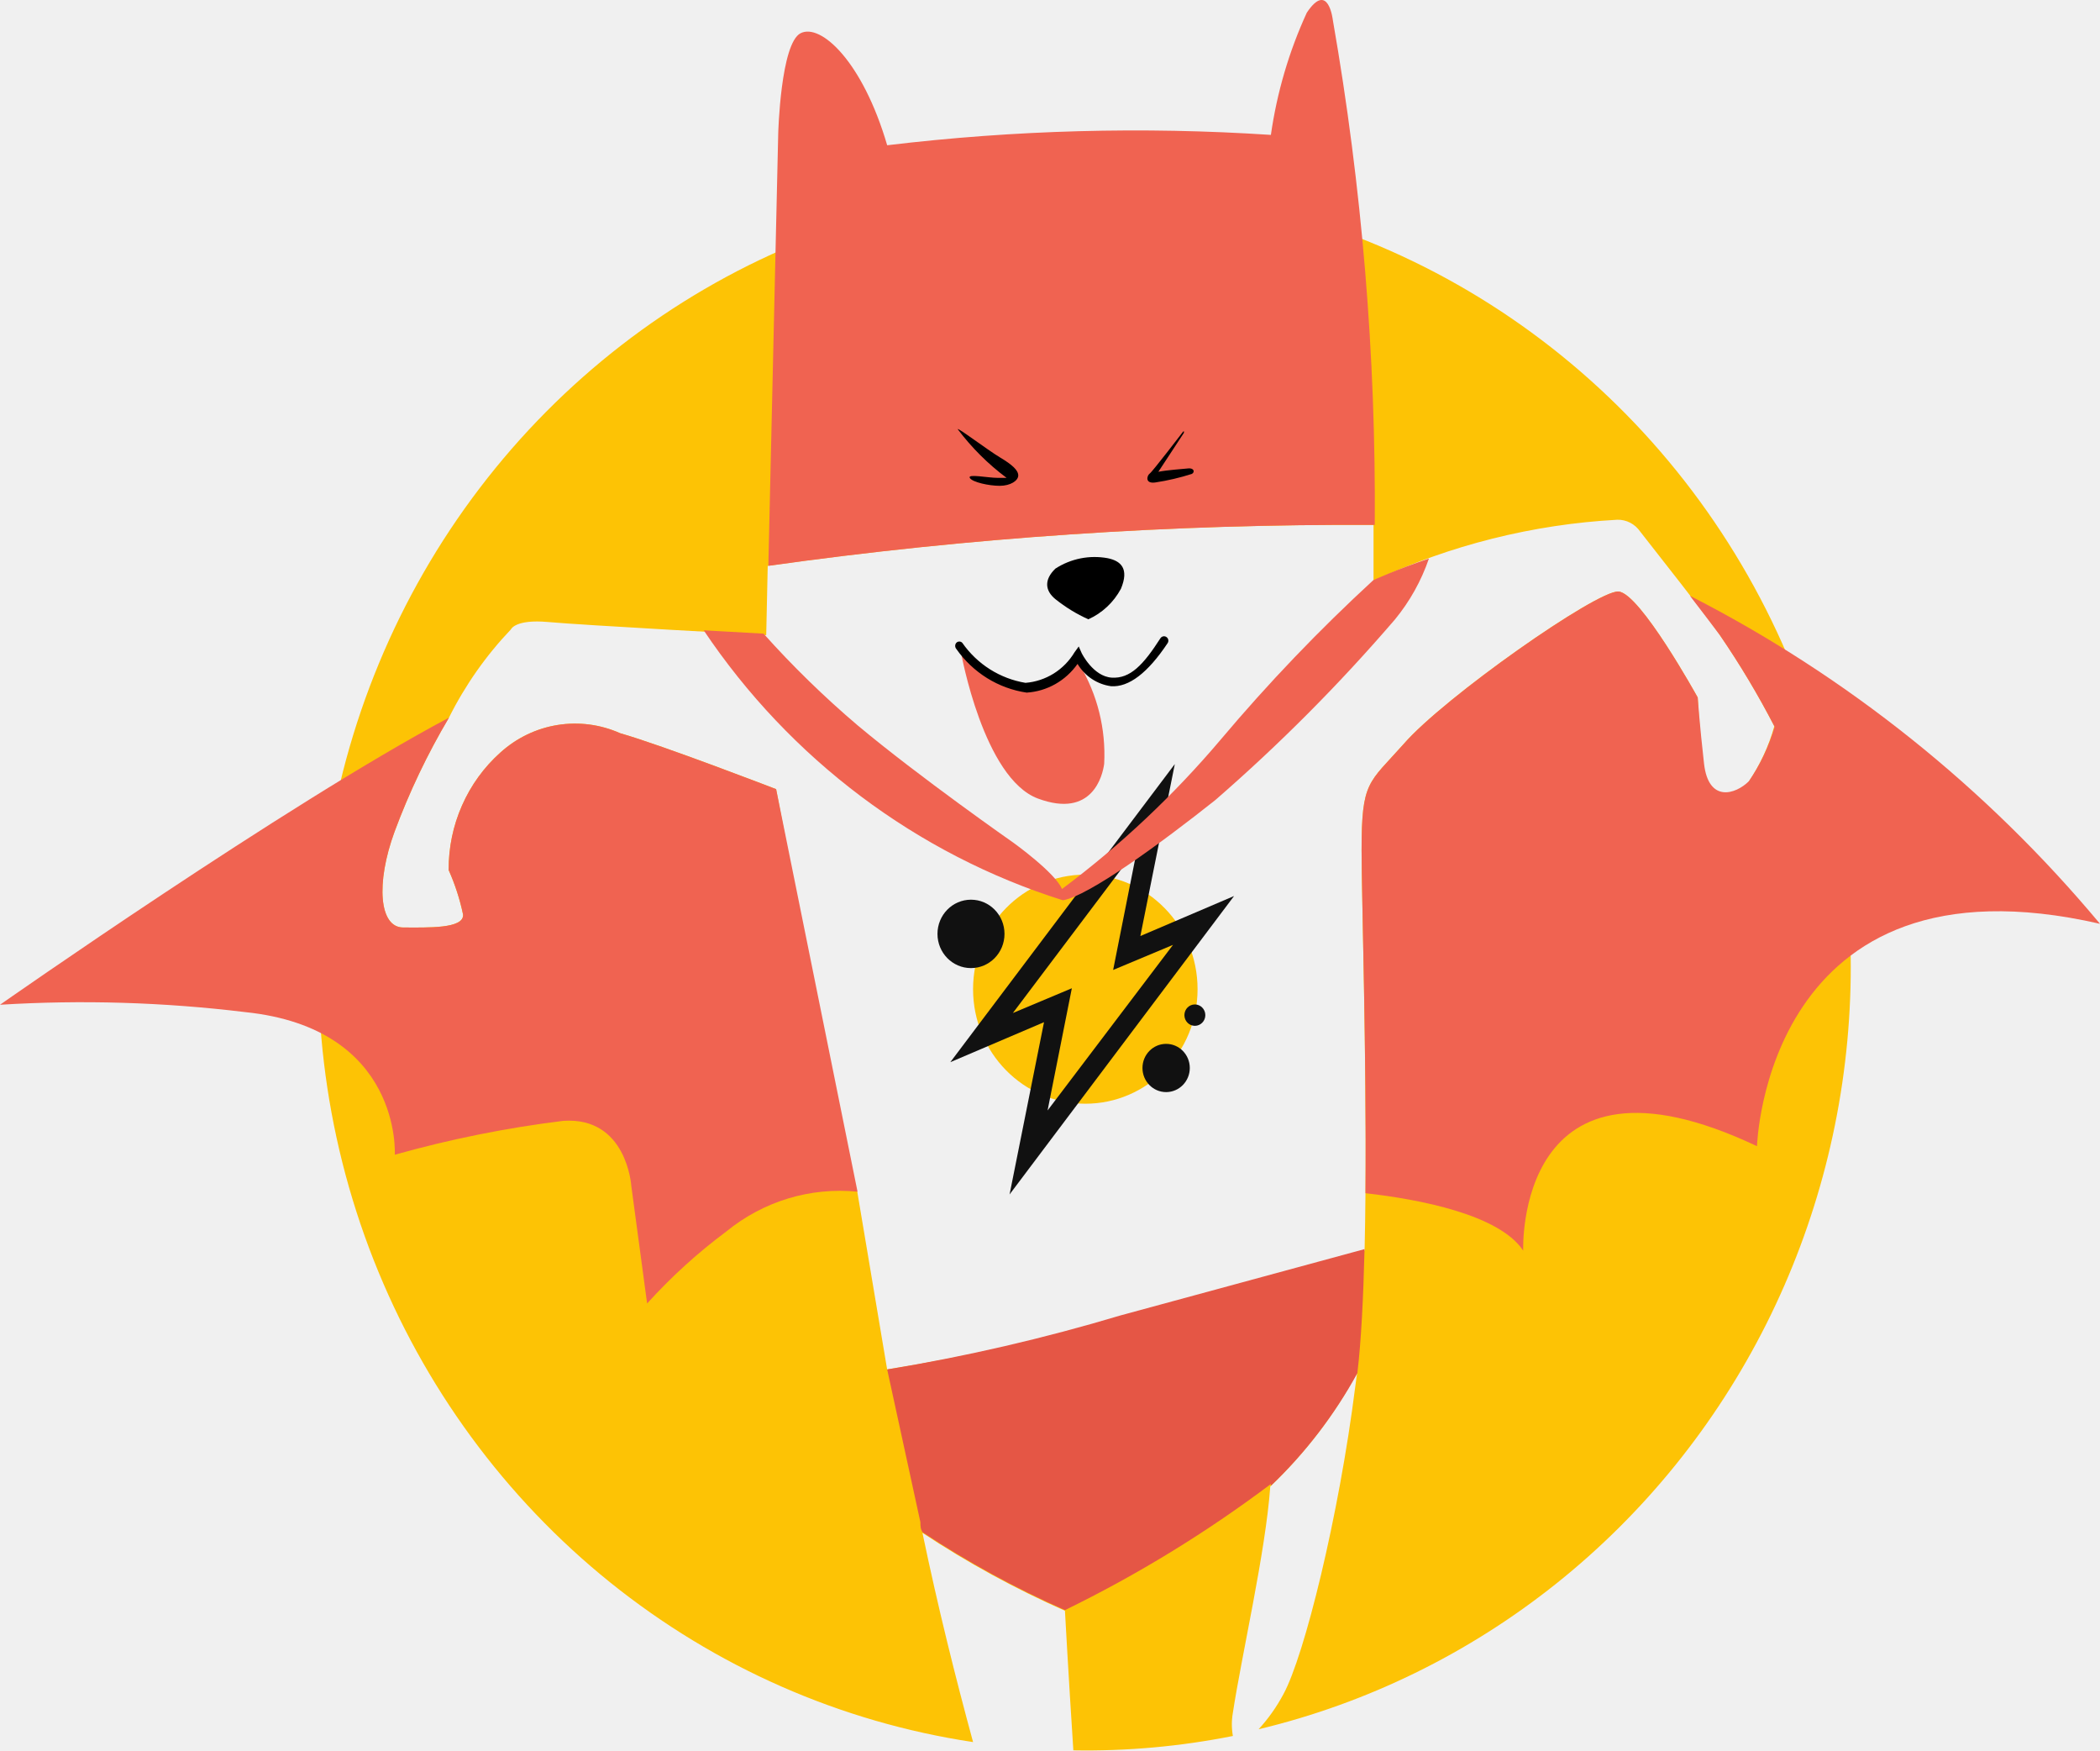
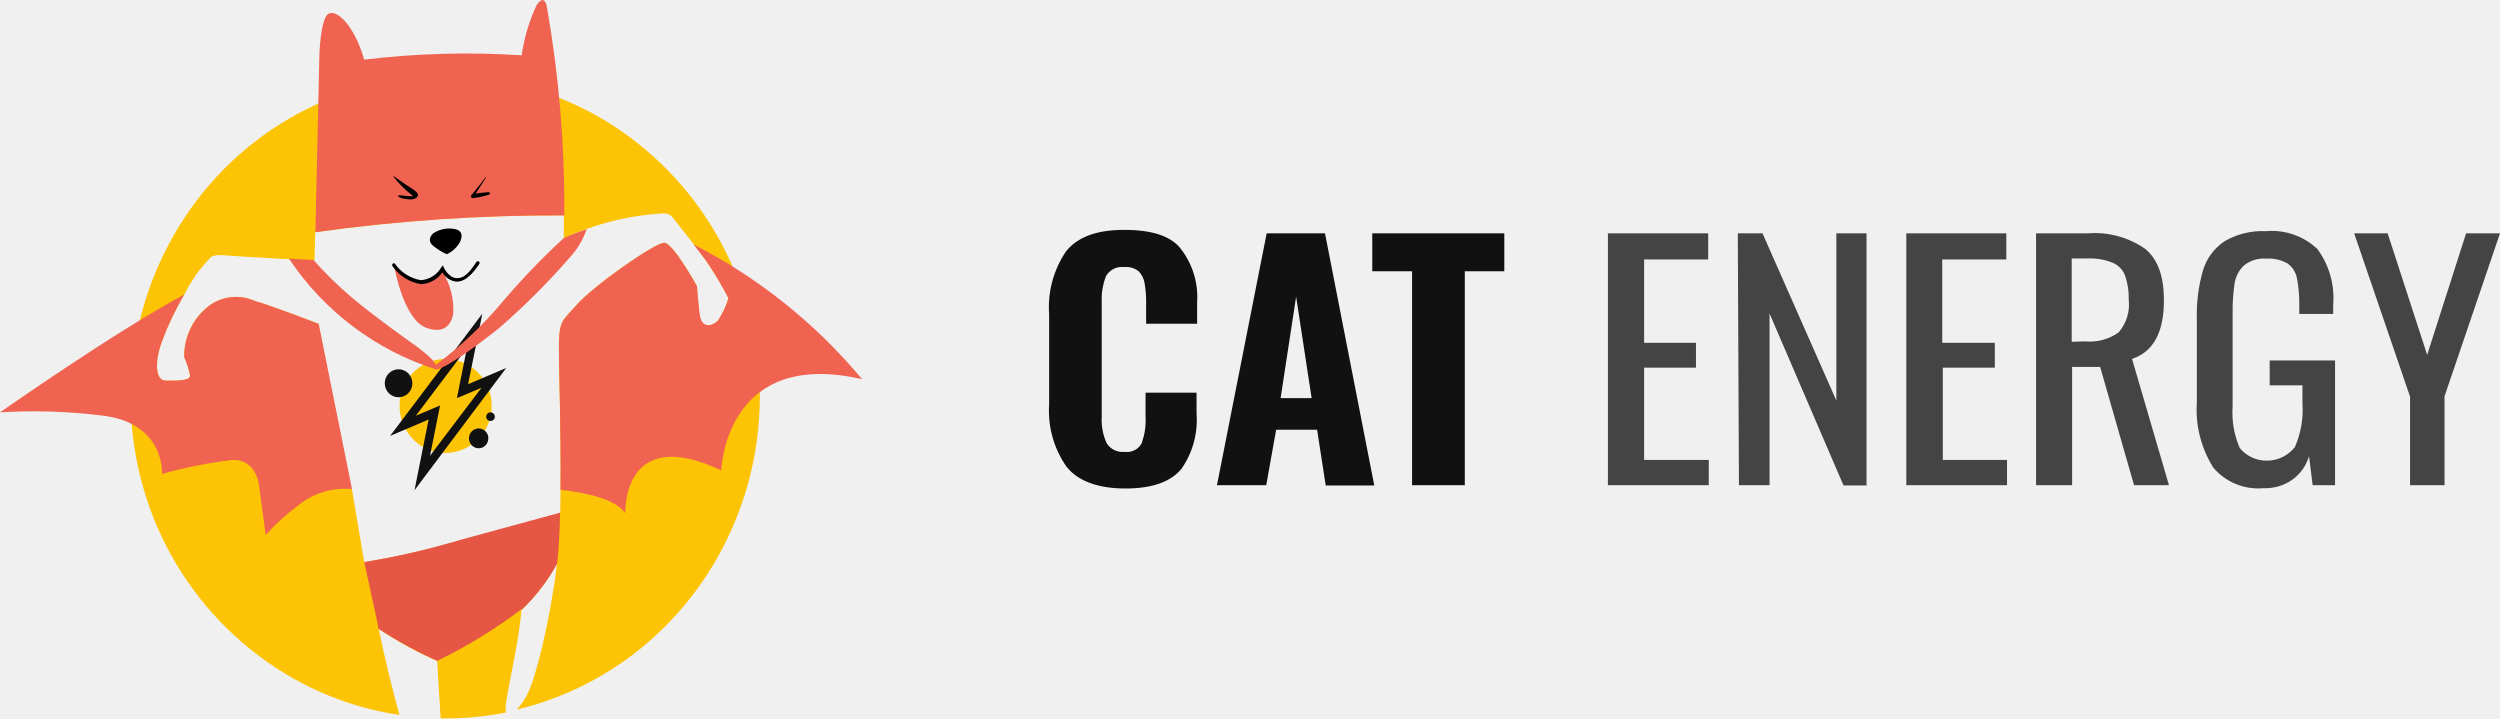
- <svg xmlns="http://www.w3.org/2000/svg" width="60" height="50" viewBox="0 0 60 50" fill="none">
-   <path d="M51.208 19.051C49.734 15.447 47.36 12.301 44.322 9.925C41.285 7.549 37.69 6.027 33.896 5.51C30.102 4.993 26.241 5.499 22.699 6.979C19.157 8.458 16.056 10.859 13.707 13.941C11.357 17.024 9.841 20.681 9.308 24.548C8.776 28.415 9.246 32.357 10.672 35.981C12.098 39.604 14.43 42.784 17.435 45.202C20.441 47.619 24.015 49.191 27.802 49.761C27.306 47.938 26.801 45.922 26.356 43.785C27.65 44.641 29.012 45.385 30.427 46.01C30.427 46.01 30.53 47.894 30.667 49.997C32.196 50.024 33.724 49.886 35.225 49.587C35.186 49.367 35.186 49.143 35.225 48.924C35.473 47.292 36.157 44.352 36.294 42.459C37.28 41.518 38.117 40.426 38.774 39.222L38.722 39.606C38.252 43.322 37.269 47.292 36.67 48.391C36.476 48.755 36.238 49.092 35.96 49.395C39.056 48.654 41.956 47.235 44.461 45.237C46.966 43.238 49.014 40.708 50.465 37.821C51.915 34.935 52.733 31.761 52.861 28.52C52.99 25.278 52.426 22.047 51.208 19.051ZM49.951 22.358C49.575 22.733 48.797 22.986 48.668 21.851C48.54 20.717 48.506 19.923 48.506 19.923C48.506 19.923 46.855 16.931 46.24 16.896C45.624 16.861 41.254 19.923 40.099 21.258C39.099 22.384 38.902 22.305 38.902 24.286C38.902 25.777 39.09 31.413 38.988 35.723L32.018 37.617C29.827 38.258 27.599 38.759 25.347 39.117L24.492 34.031H24.372L22.175 22.541C22.175 22.541 18.916 21.284 17.719 20.944C17.157 20.693 16.536 20.612 15.93 20.709C15.324 20.806 14.758 21.079 14.298 21.494C13.83 21.912 13.455 22.429 13.2 23.009C12.944 23.588 12.814 24.217 12.819 24.853C13 25.258 13.137 25.682 13.229 26.118C13.272 26.537 12.203 26.493 11.519 26.493C10.835 26.493 10.732 25.236 11.271 23.762C11.691 22.628 12.212 21.536 12.827 20.499C13.29 19.573 13.887 18.723 14.598 17.978C14.598 17.978 14.717 17.681 15.667 17.768C16.616 17.856 21.892 18.143 21.892 18.143L21.935 16.163C27.67 15.355 33.455 14.964 39.244 14.994C39.244 15.526 39.244 16.058 39.244 16.591C41.437 15.57 43.798 14.978 46.205 14.846C46.334 14.842 46.462 14.872 46.577 14.931C46.692 14.991 46.79 15.078 46.864 15.186C47.155 15.561 48.925 17.803 49.13 18.126C49.705 18.964 50.228 19.838 50.695 20.743C50.535 21.317 50.283 21.859 49.951 22.349V22.358Z" fill="#FDC305" />
-   <path d="M48.284 17.018C48.686 17.541 49.036 18.004 49.139 18.143C49.714 18.982 50.237 19.856 50.704 20.761C50.541 21.315 50.293 21.839 49.969 22.314C49.592 22.689 48.814 22.942 48.686 21.808C48.558 20.674 48.506 19.923 48.506 19.923C48.506 19.923 46.856 16.931 46.24 16.896C45.624 16.861 41.254 19.923 40.1 21.258C39.099 22.384 38.903 22.305 38.903 24.286C38.903 25.594 39.048 30.087 39.014 34.083C40.562 34.258 42.836 34.694 43.52 35.723C43.52 35.723 43.273 29.459 50.2 32.74C50.2 32.74 50.439 24.198 60 26.388C56.75 22.495 52.766 19.309 48.284 17.018Z" fill="#F06351" />
-   <path d="M39.279 14.994C39.314 10.159 38.913 5.332 38.081 0.572C38.081 0.572 37.953 -0.562 37.337 0.363C36.829 1.469 36.484 2.644 36.311 3.853C32.656 3.613 28.986 3.713 25.348 4.149C24.646 1.75 23.449 0.66 22.876 0.948C22.303 1.235 22.235 3.809 22.235 3.809L21.953 16.163C27.694 15.354 33.484 14.964 39.279 14.994Z" fill="#F06351" />
-   <path d="M38.782 39.222C38.893 38.288 38.953 37.05 38.987 35.68L32.018 37.573C29.828 38.229 27.601 38.745 25.348 39.117L26.297 43.48C26.297 43.575 26.297 43.671 26.357 43.767C27.651 44.623 29.012 45.368 30.427 45.992C32.496 44.983 34.466 43.777 36.311 42.389V42.441C37.292 41.505 38.126 40.419 38.782 39.222Z" fill="#E55645" />
-   <path d="M27.366 12.263C27.323 12.176 28.221 12.857 28.572 13.066C28.922 13.275 29.093 13.432 29.093 13.581C29.093 13.729 28.871 13.877 28.563 13.877C28.255 13.877 27.776 13.773 27.708 13.65C27.64 13.528 28.221 13.65 28.512 13.65H28.76C28.233 13.257 27.764 12.79 27.366 12.263Z" fill="black" />
-   <path d="M33.78 12.359C33.78 12.359 32.925 13.476 32.848 13.528C32.771 13.581 32.702 13.825 33.01 13.781C33.364 13.727 33.712 13.646 34.053 13.537C34.148 13.485 34.113 13.363 33.951 13.38C33.788 13.397 33.369 13.424 33.096 13.476L33.823 12.368C33.823 12.368 33.848 12.263 33.78 12.359Z" fill="black" />
-   <path d="M31.095 17.69C31.491 17.512 31.819 17.205 32.027 16.817C32.266 16.242 32.027 16.023 31.65 15.945C31.133 15.849 30.599 15.954 30.154 16.242C29.82 16.564 29.863 16.878 30.154 17.114C30.443 17.345 30.759 17.539 31.095 17.69Z" fill="black" />
-   <path d="M30.787 18.789C30.688 18.987 30.555 19.165 30.393 19.313C30.15 19.512 29.85 19.629 29.538 19.644C29.067 19.691 28.596 19.554 28.221 19.26C28.049 19.157 27.895 19.024 27.768 18.868C27.682 18.773 27.577 18.698 27.46 18.649C27.46 18.649 28.101 22.235 29.658 22.811C31.214 23.387 31.505 22.148 31.548 21.817C31.6 20.824 31.355 19.838 30.846 18.99C30.846 18.728 30.829 18.903 30.787 18.789Z" fill="#F06351" />
-   <path d="M29.333 19.784C28.933 19.725 28.548 19.584 28.203 19.37C27.858 19.155 27.558 18.872 27.323 18.536C27.302 18.512 27.291 18.481 27.291 18.449C27.291 18.417 27.302 18.386 27.323 18.362C27.334 18.35 27.348 18.341 27.362 18.334C27.377 18.328 27.393 18.325 27.409 18.325C27.425 18.325 27.441 18.328 27.455 18.334C27.47 18.341 27.483 18.35 27.494 18.362C27.706 18.665 27.974 18.922 28.284 19.118C28.594 19.314 28.939 19.445 29.299 19.505C29.583 19.483 29.859 19.392 30.103 19.241C30.347 19.089 30.552 18.88 30.701 18.632L30.821 18.466L30.906 18.658C30.906 18.658 31.231 19.321 31.762 19.356C32.292 19.391 32.668 18.99 33.155 18.231C33.173 18.203 33.202 18.184 33.234 18.177C33.266 18.171 33.299 18.177 33.326 18.196C33.354 18.214 33.373 18.243 33.379 18.276C33.385 18.309 33.379 18.343 33.361 18.37C32.791 19.225 32.252 19.635 31.744 19.601C31.548 19.574 31.36 19.503 31.195 19.393C31.029 19.283 30.89 19.136 30.787 18.964C30.619 19.202 30.402 19.399 30.151 19.541C29.899 19.683 29.62 19.766 29.333 19.784Z" fill="black" />
-   <path d="M31.009 31.527C32.78 31.527 34.216 30.062 34.216 28.255C34.216 26.448 32.78 24.983 31.009 24.983C29.238 24.983 27.802 26.448 27.802 28.255C27.802 30.062 29.238 31.527 31.009 31.527Z" fill="#FDC305" />
-   <path d="M35.259 25.594L32.582 26.737L33.566 21.825L27.152 30.34L29.829 29.198L28.845 34.118L35.259 25.594ZM28.939 28.936L32.497 24.216L31.804 27.706L33.514 26.99L29.931 31.719L30.624 28.229L28.939 28.936Z" fill="#111111" />
-   <path d="M27.742 27.653C28.271 27.653 28.7 27.216 28.7 26.676C28.7 26.136 28.271 25.699 27.742 25.699C27.213 25.699 26.785 26.136 26.785 26.676C26.785 27.216 27.213 27.653 27.742 27.653Z" fill="#111111" />
-   <path d="M33.318 31.195C33.691 31.195 33.994 30.887 33.994 30.506C33.994 30.125 33.691 29.817 33.318 29.817C32.945 29.817 32.642 30.125 32.642 30.506C32.642 30.887 32.945 31.195 33.318 31.195Z" fill="#111111" />
-   <path d="M34.139 29.302C34.304 29.302 34.438 29.165 34.438 28.997C34.438 28.828 34.304 28.691 34.139 28.691C33.974 28.691 33.84 28.828 33.84 28.997C33.84 29.165 33.974 29.302 34.139 29.302Z" fill="#111111" />
-   <path d="M39.236 16.573C37.692 17.993 36.238 19.511 34.883 21.119C33.533 22.715 32.01 24.149 30.342 25.394C30.154 24.931 28.948 24.067 28.948 24.067C28.948 24.067 26.263 22.192 24.501 20.717C23.549 19.908 22.652 19.034 21.816 18.1L20.105 18.004C22.574 21.683 26.192 24.401 30.368 25.716C31.103 25.594 33.173 24.085 34.721 22.855C36.552 21.266 38.267 19.543 39.852 17.699C40.278 17.182 40.608 16.591 40.827 15.954C39.852 16.285 39.236 16.573 39.236 16.573Z" fill="#F06351" />
-   <path d="M22.175 22.541C22.175 22.541 18.917 21.284 17.72 20.944C17.157 20.693 16.537 20.612 15.93 20.709C15.324 20.806 14.758 21.079 14.299 21.494C13.83 21.912 13.455 22.429 13.2 23.009C12.945 23.588 12.815 24.217 12.819 24.853C13 25.258 13.138 25.682 13.23 26.118C13.273 26.537 12.204 26.493 11.519 26.493C10.835 26.493 10.733 25.236 11.271 23.762C11.692 22.628 12.213 21.536 12.828 20.499C8.167 22.977 0 28.7 0 28.7C2.336 28.556 4.68 28.627 7.004 28.91C11.494 29.372 11.28 32.984 11.28 32.984C12.859 32.54 14.468 32.216 16.095 32.016C17.908 31.893 18.036 33.865 18.036 33.865L18.489 37.233C19.177 36.473 19.936 35.783 20.755 35.174C21.811 34.312 23.155 33.905 24.501 34.04L22.175 22.541Z" fill="#F06351" />
+ <svg xmlns="http://www.w3.org/2000/svg" viewBox="0 0 174 50" fill="none">
+   <g clip-path="url(#a)">
+     <path d="M51.2 19.05a22.3 22.3 0 0 0-6.88-9.13 21.5 21.5 0 0 0-21.62-2.95 21.95 21.95 0 0 0-9 6.97 22.76 22.76 0 0 0-3.04 22.04 22.31 22.31 0 0 0 6.78 9.22c3 2.42 6.57 4 10.36 4.56-.5-1.82-1-3.84-1.44-5.98 1.29.86 2.65 1.6 4.07 2.23 0 0 .1 1.88.24 3.99a21.7 21.7 0 0 0 4.55-.41 1.9 1.9 0 0 1 0-.67c.25-1.63.94-4.57 1.07-6.46.99-.94 1.83-2.03 2.48-3.24l-.05.39c-.47 3.71-1.45 7.68-2.05 8.78-.2.37-.43.7-.71 1 3.1-.74 6-2.16 8.5-4.15 2.5-2 4.55-4.53 6-7.42a22.73 22.73 0 0 0 .75-18.77Zm-1.25 3.3c-.38.38-1.15.64-1.28-.5a30.8 30.8 0 0 1-.16-1.93s-1.65-2.99-2.27-3.02c-.62-.04-4.99 3.02-6.14 4.36-1 1.12-1.2 1.05-1.2 3.03 0 1.49.19 7.12.09 11.43l-6.97 1.9a53.8 53.8 0 0 1-6.67 1.5l-.86-5.09h-.12l-2.2-11.49s-3.25-1.26-4.45-1.6a3.16 3.16 0 0 0-3.42.55 4.42 4.42 0 0 0-1.48 3.36c.18.4.32.83.4 1.27.05.42-1.02.37-1.7.37-.69 0-.79-1.25-.25-2.73a19.9 19.9 0 0 1 1.56-3.26c.46-.93 1.06-1.78 1.77-2.52 0 0 .12-.3 1.07-.21.95.09 6.22.37 6.22.37l.05-1.98c5.73-.8 11.51-1.2 17.3-1.17v1.6a18.95 18.95 0 0 1 6.97-1.74.76.76 0 0 1 .65.34c.3.37 2.06 2.61 2.27 2.94.57.83 1.1 1.7 1.57 2.61a5.5 5.5 0 0 1-.75 1.6v.02Z" fill="#FDC305" />
+     <path d="m48.28 17.02.86 1.12c.57.84 1.1 1.72 1.56 2.62a5.5 5.5 0 0 1-.73 1.55c-.38.38-1.16.63-1.28-.5-.13-1.14-.18-1.89-.18-1.89s-1.65-2.99-2.27-3.02c-.62-.04-4.99 3.02-6.14 4.36-1 1.12-1.2 1.05-1.2 3.03 0 1.3.15 5.8.11 9.8 1.55.17 3.83.6 4.51 1.63 0 0-.25-6.26 6.68-2.98 0 0 .24-8.54 9.8-6.35a37.5 37.5 0 0 0-11.72-9.37Zm-9-2.02c.03-4.84-.37-9.67-1.2-14.43 0 0-.13-1.13-.74-.2-.51 1.1-.86 2.27-1.03 3.48a59.42 59.42 0 0 0-10.96.3c-.7-2.4-1.9-3.49-2.47-3.2-.58.29-.65 2.86-.65 2.86l-.28 12.35a121 121 0 0 1 17.33-1.17Z" fill="#F06351" />
+     <path d="M38.78 39.22c.11-.93.17-2.17.2-3.54l-6.96 1.9a53.8 53.8 0 0 1-6.67 1.54l.95 4.36c0 .1 0 .2.06.29 1.3.85 2.65 1.6 4.07 2.22 2.07-1 4.04-2.21 5.88-3.6v.05c.98-.94 1.82-2.02 2.47-3.22Z" fill="#E55645" />
+     <path d="M27.37 12.26c-.05-.08.85.6 1.2.8.35.22.52.37.52.52 0 .15-.22.3-.53.3-.3 0-.78-.1-.85-.23-.07-.12.51 0 .8 0h.25c-.53-.4-1-.86-1.4-1.39Zm6.41.1s-.86 1.12-.93 1.17c-.08.05-.15.3.16.25.35-.05.7-.13 1.04-.24.1-.06.06-.18-.1-.16-.16.02-.58.04-.85.1l.72-1.11s.03-.1-.04-.01Zm-2.68 5.33c.4-.18.72-.49.93-.87.24-.58 0-.8-.38-.88-.52-.1-1.05.01-1.5.3-.33.32-.29.64 0 .87.3.24.6.43.94.58Z" fill="#000" />
+     <path d="M30.79 18.79a1.46 1.46 0 0 1-1.25.86c-.47.04-.94-.1-1.32-.39a1.7 1.7 0 0 1-.45-.4.85.85 0 0 0-.31-.21s.64 3.59 2.2 4.16c1.55.58 1.84-.66 1.89-1 .05-.99-.2-1.97-.7-2.82 0-.26-.02-.09-.06-.2Z" fill="#F06351" />
+     <path d="M29.33 19.78a2.96 2.96 0 0 1-2-1.24.13.13 0 0 1 0-.18.12.12 0 0 1 .13-.03l.03.03a2.78 2.78 0 0 0 1.8 1.14 1.78 1.78 0 0 0 1.41-.87l.12-.16.09.19s.32.66.85.7c.53.03.9-.37 1.4-1.13a.12.12 0 0 1 .17-.03c.02.01.04.04.05.08 0 .03 0 .06-.02.09-.57.86-1.1 1.27-1.62 1.23a1.3 1.3 0 0 1-.95-.64 1.95 1.95 0 0 1-1.46.82Z" fill="#000" />
+     <path d="M31 31.53a3.25 3.25 0 0 0 3.22-3.27 3.25 3.25 0 0 0-3.21-3.28 3.24 3.24 0 0 0-3.2 3.28c0 1.8 1.43 3.27 3.2 3.27Z" fill="#FDC305" />
+     <path d="m35.26 25.6-2.68 1.14.99-4.91-6.42 8.51 2.68-1.14-.98 4.92 6.4-8.53Zm-6.32 3.34 3.56-4.72-.7 3.49 1.71-.72-3.58 4.73.7-3.5-1.7.72Zm-1.2-1.29c.53 0 .96-.43.96-.97a.97.97 0 0 0-.96-.98.97.97 0 0 0-.96.98c0 .54.43.97.96.97Zm5.58 3.55c.37 0 .67-.31.67-.7 0-.37-.3-.68-.67-.68-.38 0-.68.3-.68.69 0 .38.3.69.68.69Zm.82-1.9a.3.3 0 0 0 .3-.3.3.3 0 0 0-.3-.3.3.3 0 0 0-.3.3c0 .17.13.3.3.3Z" fill="#111" />
+     <path d="M39.24 16.57c-1.55 1.42-3 2.94-4.36 4.55a27.48 27.48 0 0 1-4.54 4.27c-.19-.46-1.4-1.32-1.4-1.32s-2.68-1.88-4.44-3.35a27.62 27.62 0 0 1-2.68-2.62l-1.71-.1a19.39 19.39 0 0 0 10.26 7.72c.73-.13 2.8-1.64 4.35-2.87a49.8 49.8 0 0 0 5.13-5.15c.43-.52.76-1.1.98-1.75-.98.34-1.6.62-1.6.62Zm-17.06 5.97s-3.26-1.26-4.46-1.6a3.16 3.16 0 0 0-3.42.55 4.42 4.42 0 0 0-1.48 3.36c.18.4.32.83.41 1.27.04.42-1.03.37-1.71.37-.68 0-.79-1.25-.25-2.73a19.9 19.9 0 0 1 1.56-3.26c-4.66 2.48-12.83 8.2-12.83 8.2a38.4 38.4 0 0 1 7 .21c4.5.46 4.28 4.07 4.28 4.07 1.58-.44 3.19-.76 4.81-.96 1.82-.13 1.95 1.85 1.95 1.85l.45 3.36c.69-.76 1.45-1.45 2.27-2.06a5.11 5.11 0 0 1 3.74-1.13l-2.32-11.5Z" fill="#F06351" />
+     <path d="M74.22 32.47a6.8 6.8 0 0 1-1.2-4.34v-6.26a6.9 6.9 0 0 1 1.18-4.38c.8-1 2.15-1.5 4.08-1.49 1.92 0 3.22.44 3.9 1.31a5.51 5.51 0 0 1 1.14 3.75v1.47h-3.55v-1.6c0-.41-.04-.83-.11-1.24-.05-.3-.19-.58-.4-.8a1.35 1.35 0 0 0-1-.3 1.28 1.28 0 0 0-1.28.62 4.46 4.46 0 0 0-.3 1.84v7.95a3.9 3.9 0 0 0 .34 1.84 1.3 1.3 0 0 0 1.24.61c.25.03.5 0 .71-.12.22-.1.39-.28.5-.5.2-.59.3-1.2.26-1.83v-1.67h3.55v1.45a5.94 5.94 0 0 1-1.05 3.85c-.76.92-2.06 1.37-3.91 1.37s-3.3-.5-4.1-1.53Zm13.94-16.23h4.06l3.43 17.55h-3.38l-.6-3.88h-2.85l-.69 3.86h-3.43l3.46-17.53Zm3.13 11.47-1.08-7.06-1.08 7.06h2.16Zm6.99-8.83h-2.77v-2.64h9.19v2.64h-2.75v14.89h-3.67v-14.89Z" fill="#111" />
+     <path d="M111.91 16.24h6.98v1.82h-4.46v5.8h3.61v1.73h-3.61v6.42h4.5v1.76h-7.02v-17.53Zm9.04 0h1.72l5.14 11.64v-11.64h2.1v17.55h-1.6l-5.15-11.97v11.95h-2.13l-.08-17.53Zm11.73 0h6.96v1.82h-4.46v5.8h3.66v1.73h-3.62v6.42h4.47v1.76h-7.01v-17.53Zm9.02 0h3.63a6.12 6.12 0 0 1 4 1.1c.86.72 1.28 1.91 1.28 3.56 0 2.23-.74 3.59-2.22 4.08l2.57 8.79h-2.43l-2.36-8.23h-1.95v8.23h-2.51v-17.53Zm3.44 7.52c.83.08 1.65-.15 2.32-.63a2.96 2.96 0 0 0 .7-2.27 4.77 4.77 0 0 0-.25-1.67 1.58 1.58 0 0 0-.86-.9 4.18 4.18 0 0 0-1.76-.3h-1.1v5.8l.95-.03Zm8.86 8.71a7.57 7.57 0 0 1-1.1-4.47v-5.85c-.03-1.13.12-2.26.43-3.34.25-.82.77-1.53 1.5-2.02.86-.5 1.86-.75 2.87-.7a4.62 4.62 0 0 1 3.59 1.24 5.74 5.74 0 0 1 1.1 3.87v.65h-2.36v-.54c.01-.65-.04-1.3-.16-1.94a1.66 1.66 0 0 0-.65-1.03 2.63 2.63 0 0 0-1.47-.34 2.2 2.2 0 0 0-1.56.47c-.35.32-.58.76-.66 1.23-.1.69-.15 1.39-.14 2.08v6.51c-.07 1 .1 1.98.5 2.9a2.42 2.42 0 0 0 1.94.87 2.48 2.48 0 0 0 1.9-.95c.41-.97.6-2 .52-3.05v-1.24h-2.28v-1.73h4.55v8.68h-1.56l-.25-2.02c-.2.67-.62 1.26-1.2 1.66-.58.4-1.28.6-2 .57a4.09 4.09 0 0 1-3.52-1.5Zm13.73-4.89-3.88-11.34h2.33l2.75 8.46 2.71-8.46h2.36l-3.86 11.34v6.19h-2.4v-6.19Z" fill="#444" />
+   </g>
+   <defs>
+     <clipPath id="a">
+       <path fill="#fff" d="M0 0h174v50h-174z" />
+     </clipPath>
+   </defs>
</svg>
